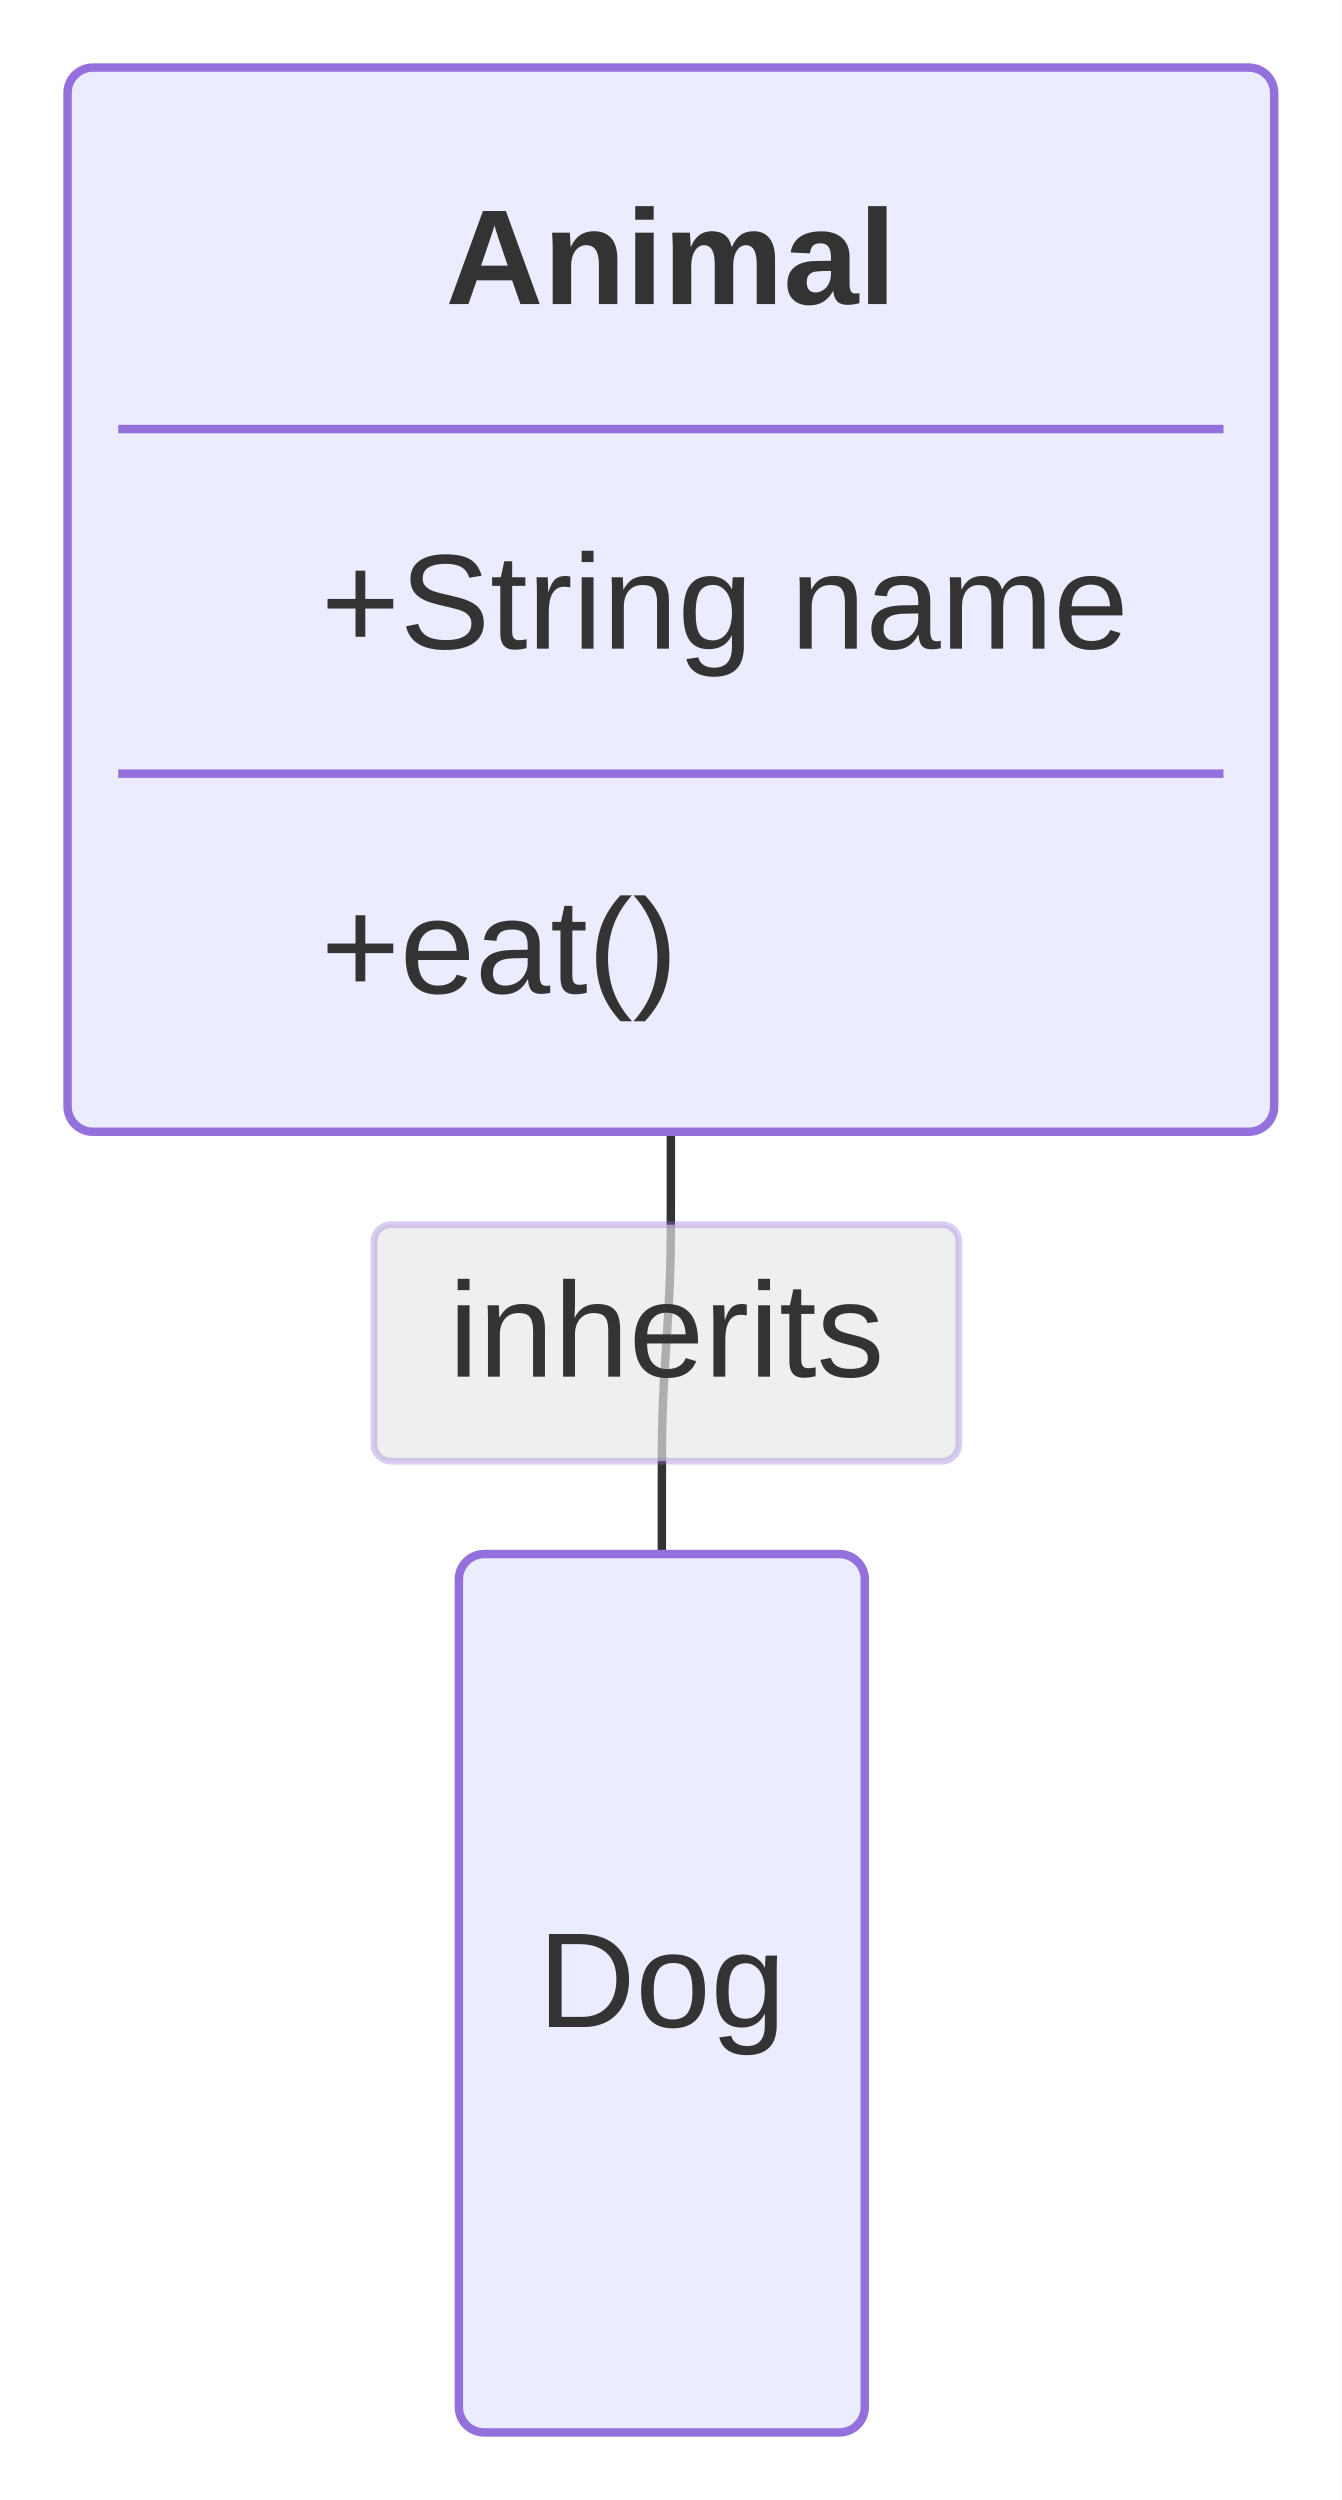
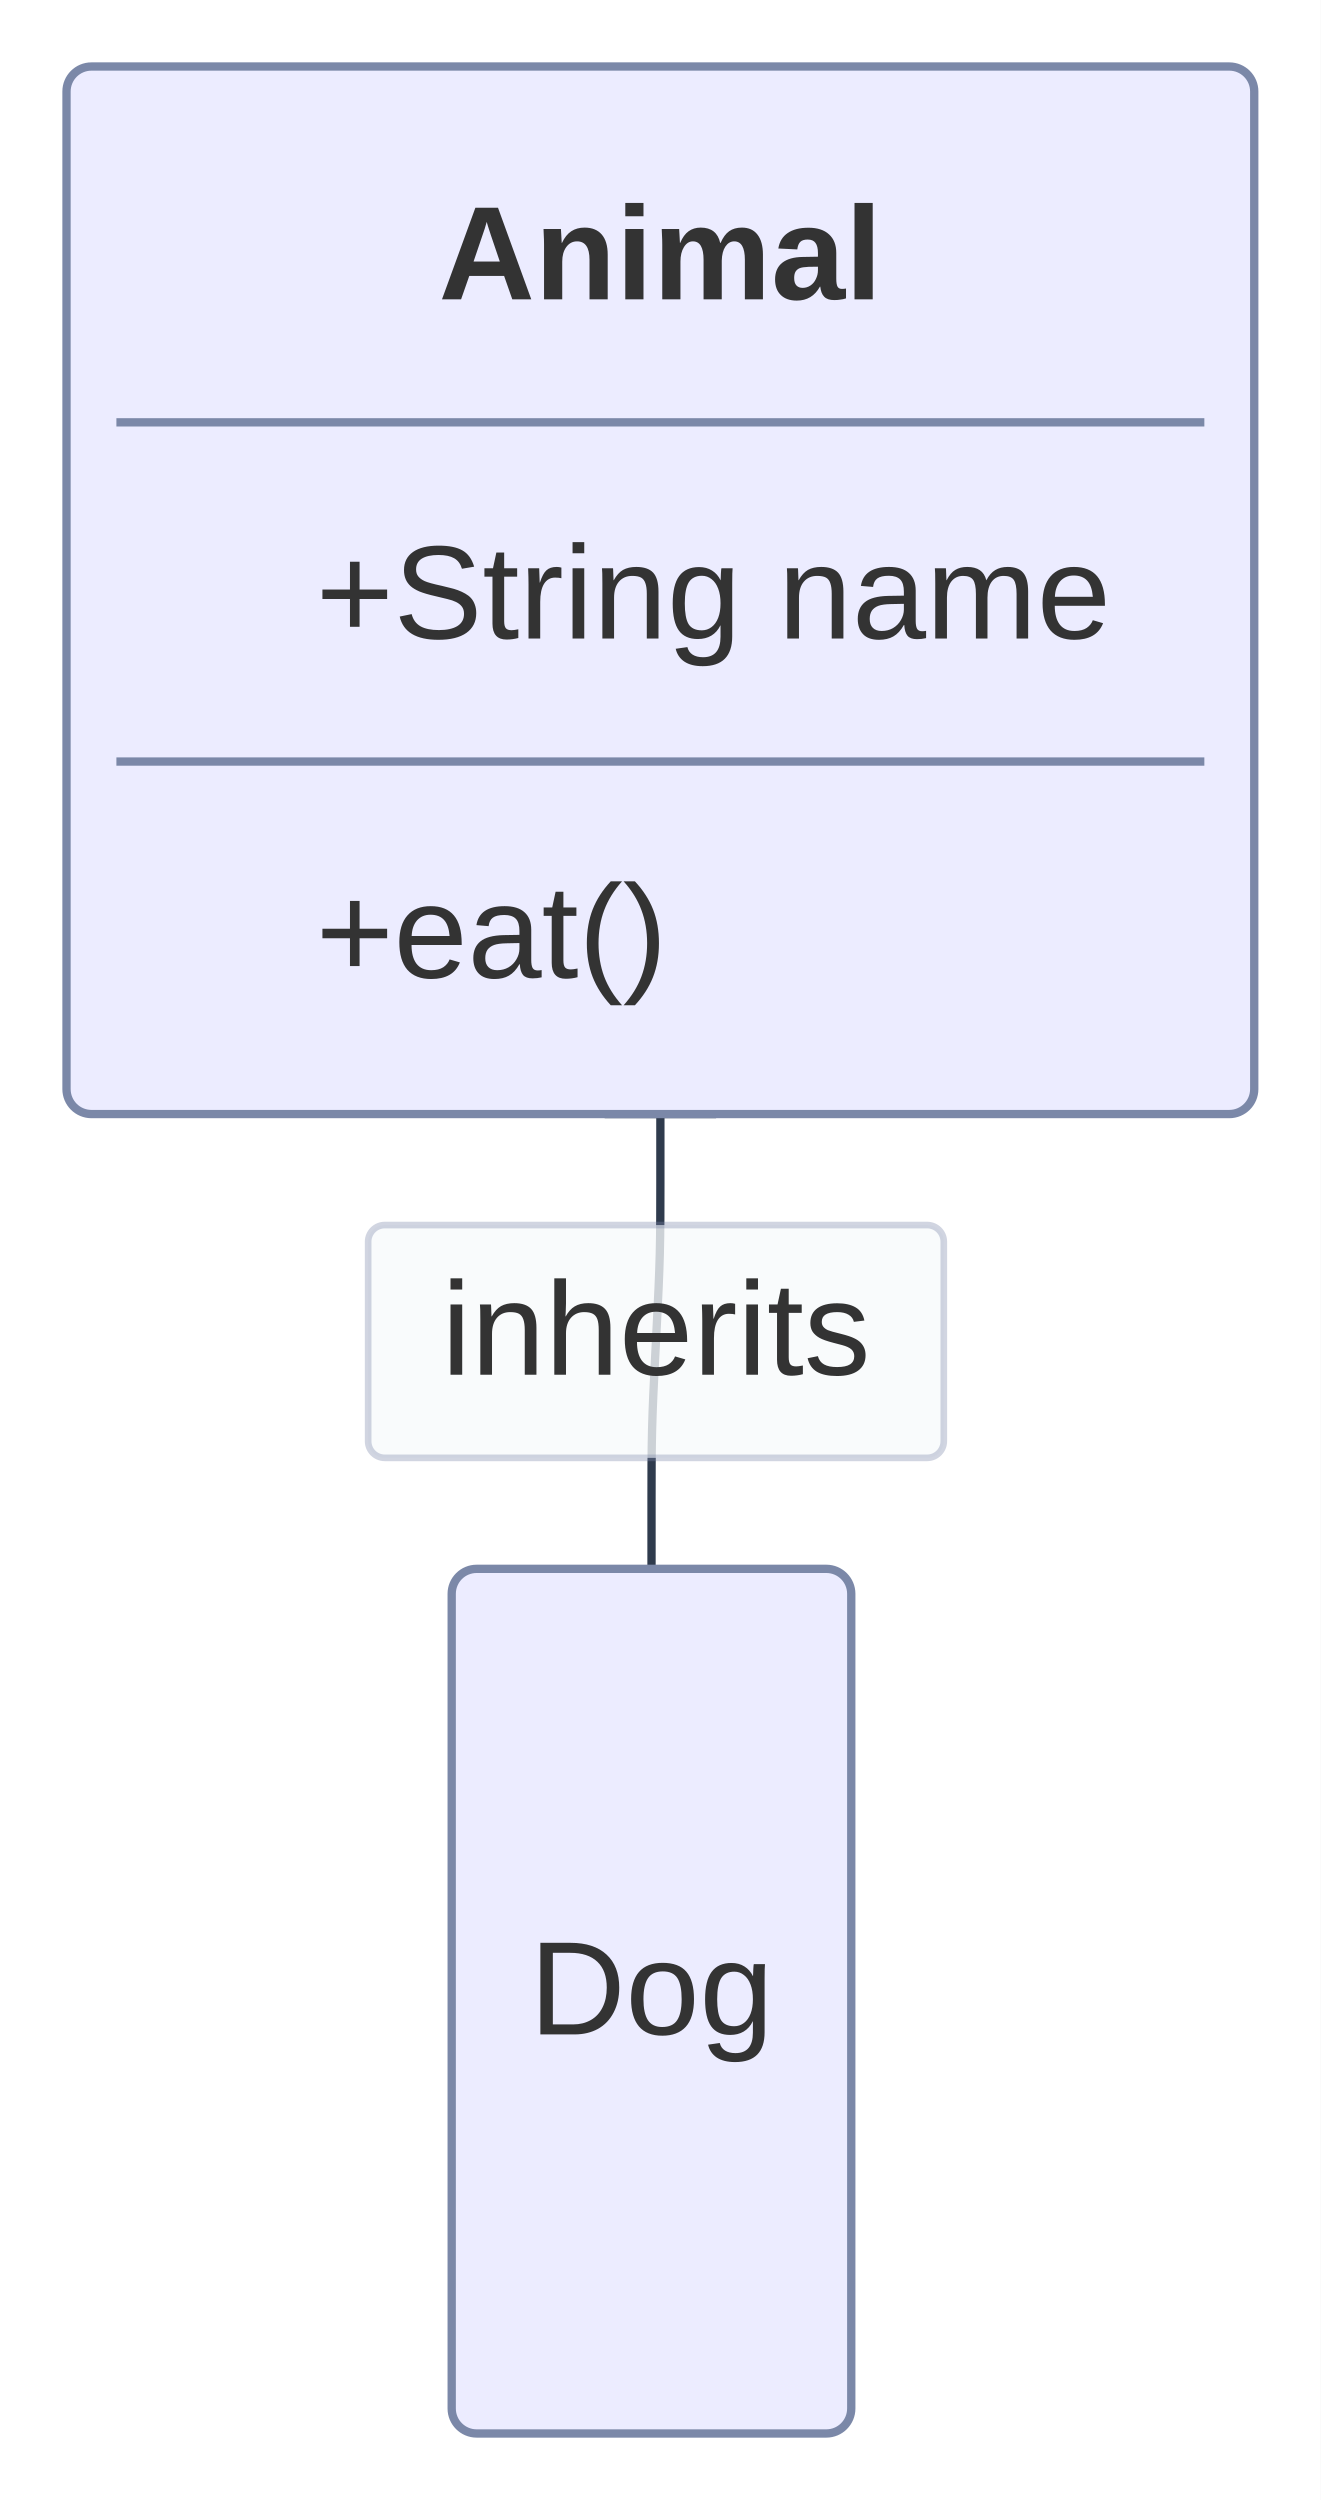
- <svg xmlns="http://www.w3.org/2000/svg" width="158.861" height="296" viewBox="0 0 158.861 296">
-   <rect x="0" y="0" width="158.861" height="296" fill="#FFFFFF" />
+ <svg xmlns="http://www.w3.org/2000/svg" width="158.861" height="300.7" viewBox="0 0 158.861 300.7">
+   <rect x="0" y="0" width="158.861" height="300.7" fill="#FFFFFF" />
  <defs>
    <marker id="arrow-0" viewBox="0 0 10 10" refX="5" refY="5" markerUnits="userSpaceOnUse" markerWidth="8" markerHeight="8" orient="auto">
-       <path d="M 0 0 L 10 5 L 0 10 z" fill="#333333" stroke="#333333" stroke-width="1" stroke-dasharray="1,0" />
+       <path d="M 0 0 L 10 5 L 0 10 z" fill="#2F3B4D" stroke="#2F3B4D" stroke-width="1" stroke-dasharray="1,0" />
    </marker>
    <marker id="arrow-start-0" viewBox="0 0 10 10" refX="4.5" refY="5" markerUnits="userSpaceOnUse" markerWidth="8" markerHeight="8" orient="auto">
-       <path d="M 0 5 L 10 10 L 10 0 z" fill="#333333" stroke="#333333" stroke-width="1" stroke-dasharray="1,0" />
+       <path d="M 0 5 L 10 10 L 10 0 z" fill="#2F3B4D" stroke="#2F3B4D" stroke-width="1" stroke-dasharray="1,0" />
    </marker>
    <marker id="arrow-class-open-0" viewBox="0 0 20 14" refX="1" refY="7" markerUnits="userSpaceOnUse" markerWidth="20" markerHeight="14" orient="auto">
-       <path d="M 1 7 L 18 13 V 1 Z" fill="none" stroke="#333333" stroke-width="1" stroke-dasharray="1,0" />
+       <path d="M 1 7 L 18 13 V 1 Z" fill="none" stroke="#2F3B4D" stroke-width="1" stroke-dasharray="1,0" />
    </marker>
    <marker id="arrow-class-open-start-0" viewBox="0 0 20 14" refX="18" refY="7" markerUnits="userSpaceOnUse" markerWidth="20" markerHeight="14" orient="auto">
-       <path d="M 1 7 L 18 13 V 1 Z" fill="none" stroke="#333333" stroke-width="1" stroke-dasharray="1,0" />
+       <path d="M 1 7 L 18 13 V 1 Z" fill="none" stroke="#2F3B4D" stroke-width="1" stroke-dasharray="1,0" />
    </marker>
    <marker id="arrow-class-dep-0" viewBox="0 0 20 14" refX="13" refY="7" markerUnits="userSpaceOnUse" markerWidth="20" markerHeight="14" orient="auto">
-       <path d="M 18 7 L 9 13 L 14 7 L 9 1 Z" fill="#333333" stroke="#333333" stroke-width="1" stroke-dasharray="1,0" />
+       <path d="M 18 7 L 9 13 L 14 7 L 9 1 Z" fill="#2F3B4D" stroke="#2F3B4D" stroke-width="1" stroke-dasharray="1,0" />
    </marker>
    <marker id="arrow-class-dep-start-0" viewBox="0 0 20 14" refX="6" refY="7" markerUnits="userSpaceOnUse" markerWidth="20" markerHeight="14" orient="auto">
-       <path d="M 5 7 L 9 13 L 1 7 L 9 1 Z" fill="#333333" stroke="#333333" stroke-width="1" stroke-dasharray="1,0" />
+       <path d="M 5 7 L 9 13 L 1 7 L 9 1 Z" fill="#2F3B4D" stroke="#2F3B4D" stroke-width="1" stroke-dasharray="1,0" />
    </marker>
  </defs>
-   <path d="M 79.430,134.000L 79.430,135.438C79.430,136.876,79.430,139.752,79.430,142.555C79.430,145.359,79.430,148.091,79.342,150.820C79.253,153.548,79.075,156.274,78.986,157.637C78.897,159.000,78.897,159.000,78.808,160.363C78.719,161.726,78.542,164.452,78.453,167.180C78.364,169.909,78.364,172.641,78.364,175.445C78.364,178.248,78.364,181.124,78.364,182.562L 78.364,184.000" fill="none" stroke="#333333" stroke-width="1" marker-start="url(#arrow-class-open-start-0)" stroke-linecap="round" stroke-linejoin="round" />
-   <rect x="44.28" y="145.00" width="69.24" height="28.00" rx="2" ry="2" fill="rgba(232,232,232, 0.8)" fill-opacity="0.85" stroke="#9370DB" stroke-opacity="0.35" stroke-width="0.8" />
-   <text x="78.90" y="163.00" text-anchor="middle" font-family="'trebuchet ms', verdana, arial, sans-serif" font-size="16" fill="#333333">
+   <path d="M 79.430,134.000L 79.430,135.402C79.430,136.804,79.430,139.607,79.430,142.411C79.430,145.215,79.430,148.019,79.360,150.821C79.289,153.623,79.147,156.423,79.040,158.532C78.933,160.641,78.861,162.059,78.754,164.168C78.648,166.277,78.506,169.077,78.435,171.879C78.364,174.681,78.364,177.485,78.364,180.289C78.364,183.093,78.364,185.896,78.364,187.298L 78.364,188.700" fill="none" stroke="#2F3B4D" stroke-width="1" marker-start="url(#arrow-class-open-start-0)" stroke-linecap="round" stroke-linejoin="round" />
+   <rect x="44.28" y="147.35" width="69.24" height="28.00" rx="2" ry="2" fill="rgba(248,250,252, 0.92)" fill-opacity="0.85" stroke="#7B88A8" stroke-opacity="0.35" stroke-width="0.8" />
+   <text x="78.90" y="165.35" text-anchor="middle" font-family="'trebuchet ms', verdana, arial, sans-serif" font-size="16" fill="#333333">
    <tspan x="78.90" dy="0.00">inherits</tspan>
  </text>
-   <rect x="8.00" y="8.00" width="142.86" height="126.00" rx="3" ry="3" fill="#ECECFF" stroke="#9370DB" stroke-width="1" stroke-linejoin="round" stroke-linecap="round" />
-   <line x1="14.00" y1="50.80" x2="144.86" y2="50.80" stroke="#9370DB" stroke-width="1.0" />
-   <line x1="14.00" y1="91.60" x2="144.86" y2="91.60" stroke="#9370DB" stroke-width="1.0" />
+   <rect x="8.00" y="8.00" width="142.86" height="126.00" rx="3" ry="3" fill="#ECECFF" stroke="#7B88A8" stroke-width="1" stroke-linejoin="round" stroke-linecap="round" />
+   <line x1="14.00" y1="50.80" x2="144.86" y2="50.80" stroke="#7B88A8" stroke-width="1.0" />
+   <line x1="14.00" y1="91.60" x2="144.86" y2="91.60" stroke="#7B88A8" stroke-width="1.0" />
  <text x="79.43" y="36.00" text-anchor="middle" font-family="'trebuchet ms', verdana, arial, sans-serif" font-size="16" fill="#333333">
    <tspan x="79.43" dy="0.00" font-weight="600">Animal</tspan>
  </text>
  <text x="38.00" y="76.80" text-anchor="start" font-family="'trebuchet ms', verdana, arial, sans-serif" font-size="16" fill="#333333">
    <tspan x="38.00" dy="0.00">+String name</tspan>
    <tspan x="38.00" dy="40.80">+eat()</tspan>
  </text>
-   <rect x="54.33" y="184.00" width="48.06" height="104.00" rx="3" ry="3" fill="#ECECFF" stroke="#9370DB" stroke-width="1" stroke-linejoin="round" stroke-linecap="round" />
-   <text x="78.36" y="240.00" text-anchor="middle" font-family="'trebuchet ms', verdana, arial, sans-serif" font-size="16" fill="#333333">
+   <rect x="54.33" y="188.70" width="48.06" height="104.00" rx="3" ry="3" fill="#ECECFF" stroke="#7B88A8" stroke-width="1" stroke-linejoin="round" stroke-linecap="round" />
+   <text x="78.36" y="244.70" text-anchor="middle" font-family="'trebuchet ms', verdana, arial, sans-serif" font-size="16" fill="#333333">
    <tspan x="78.36" dy="0.00">Dog</tspan>
  </text>
</svg>
